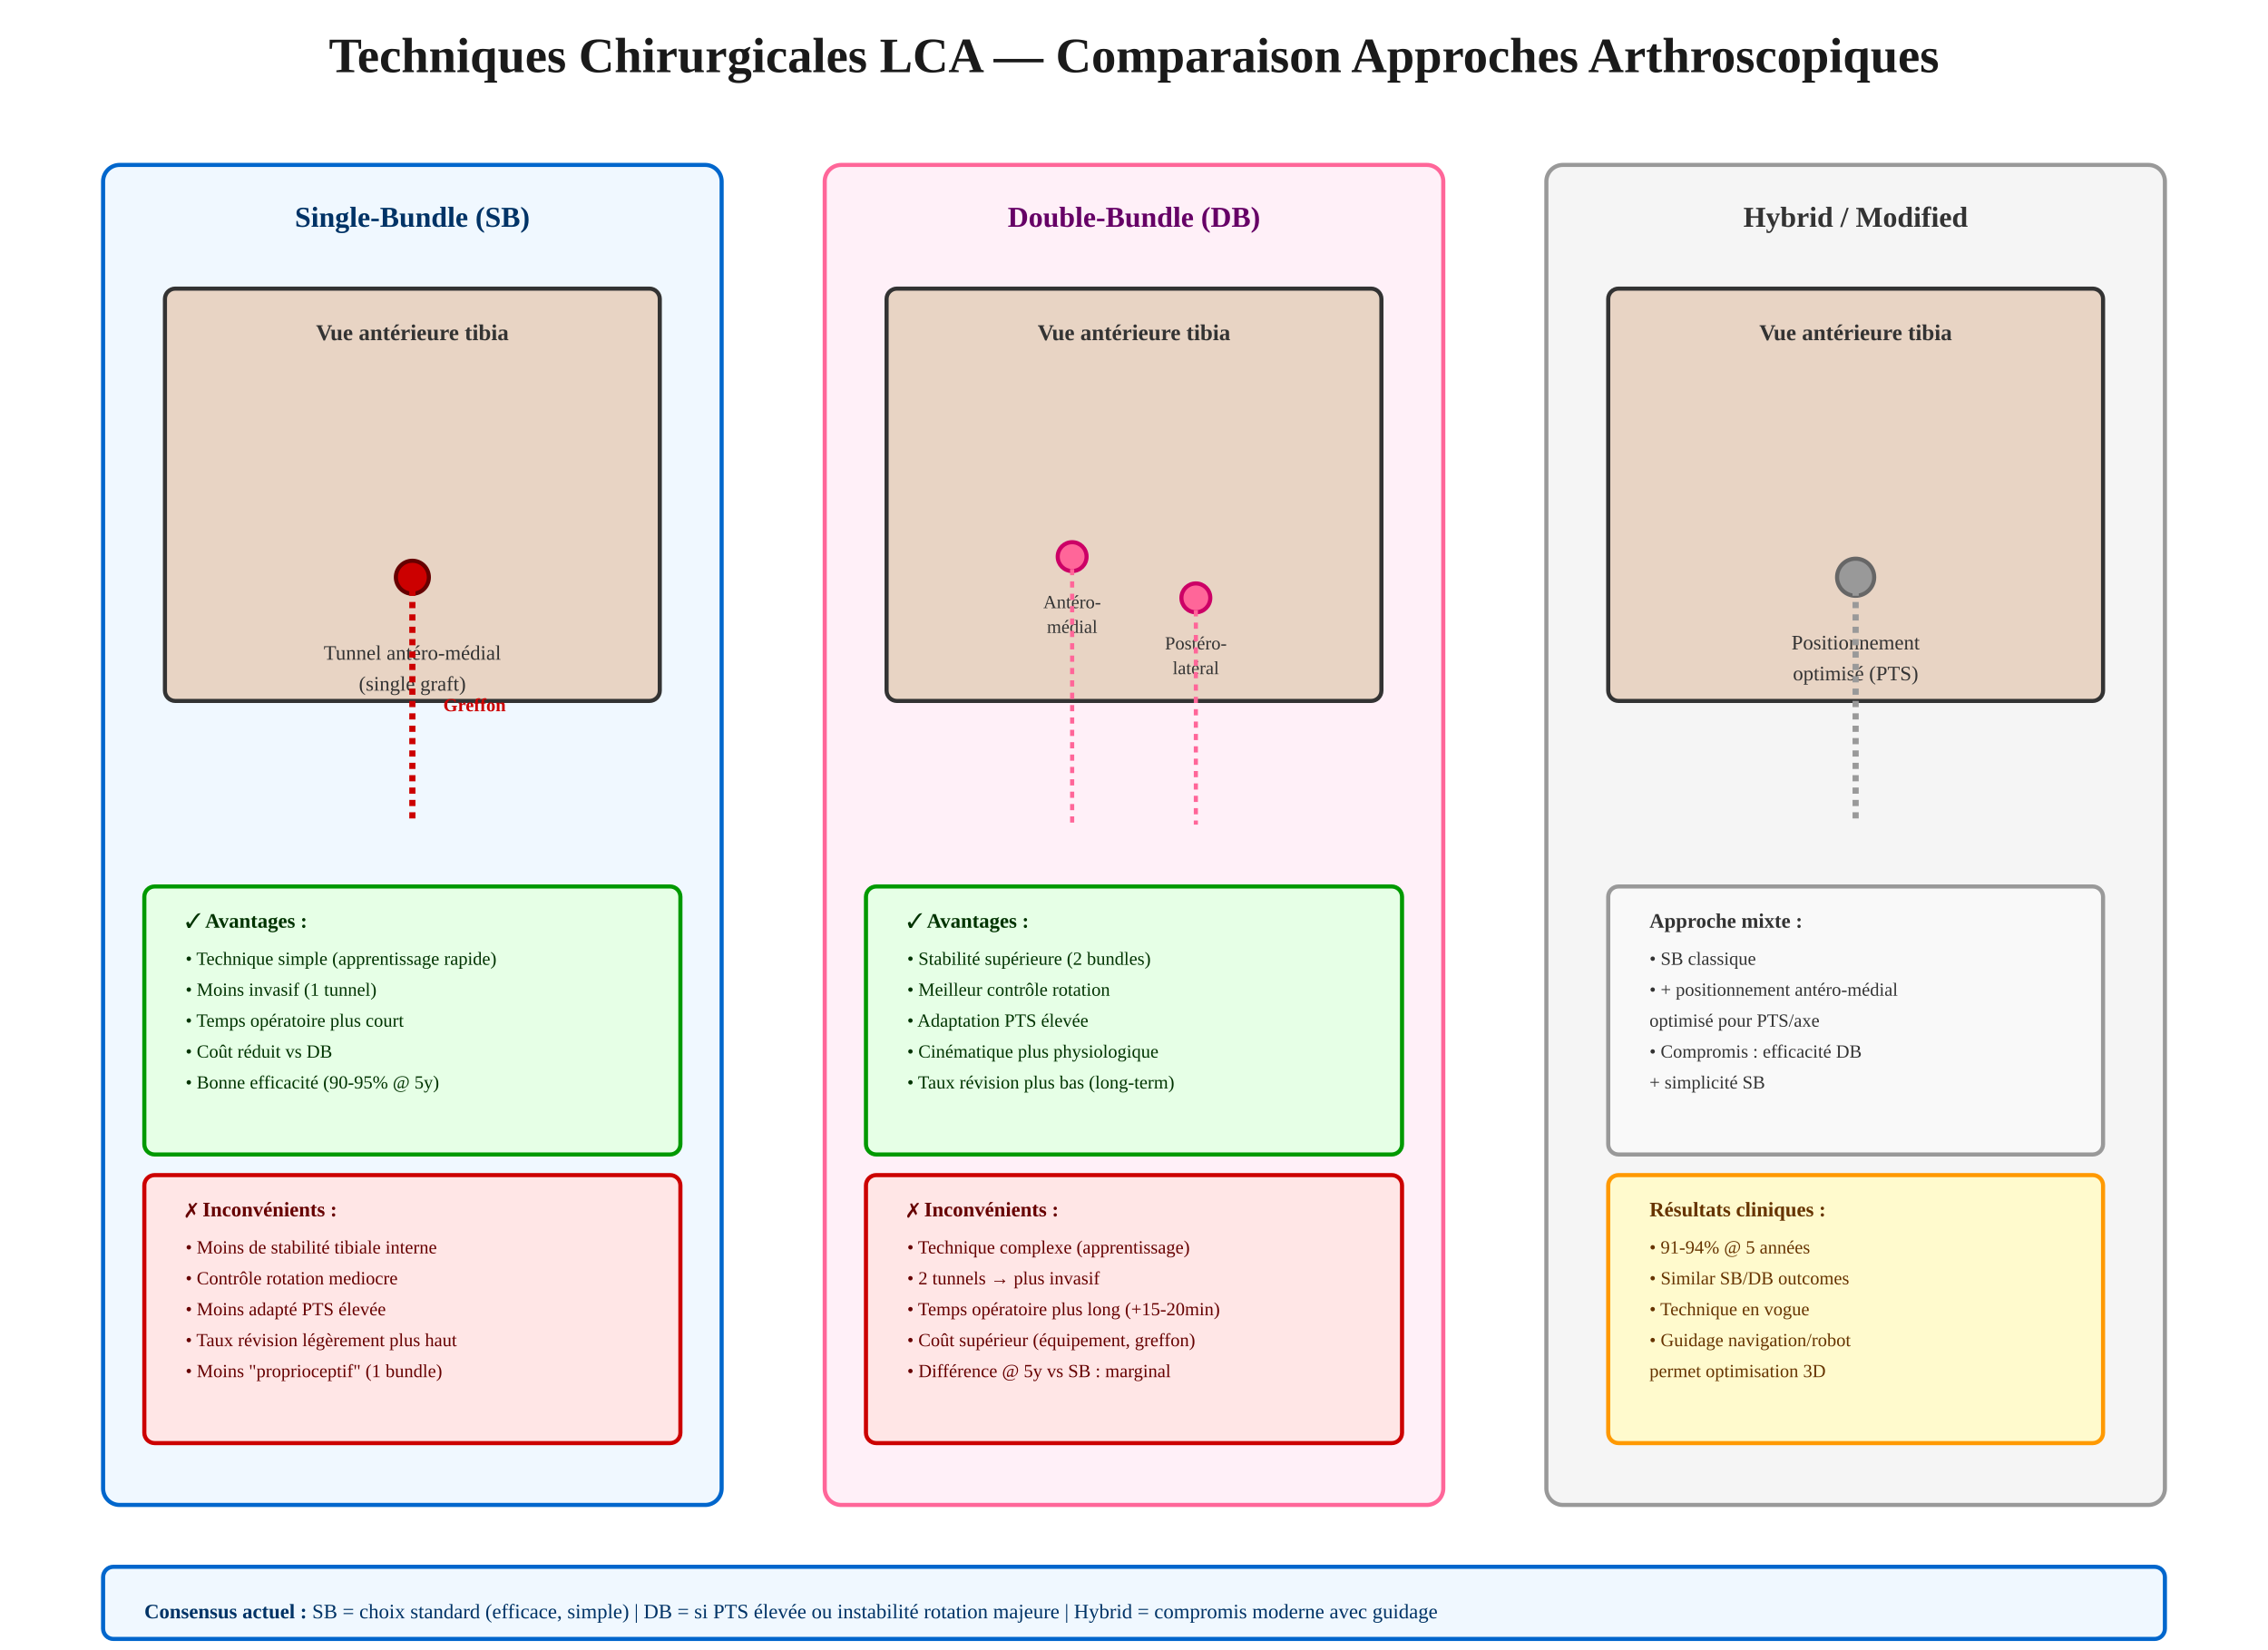
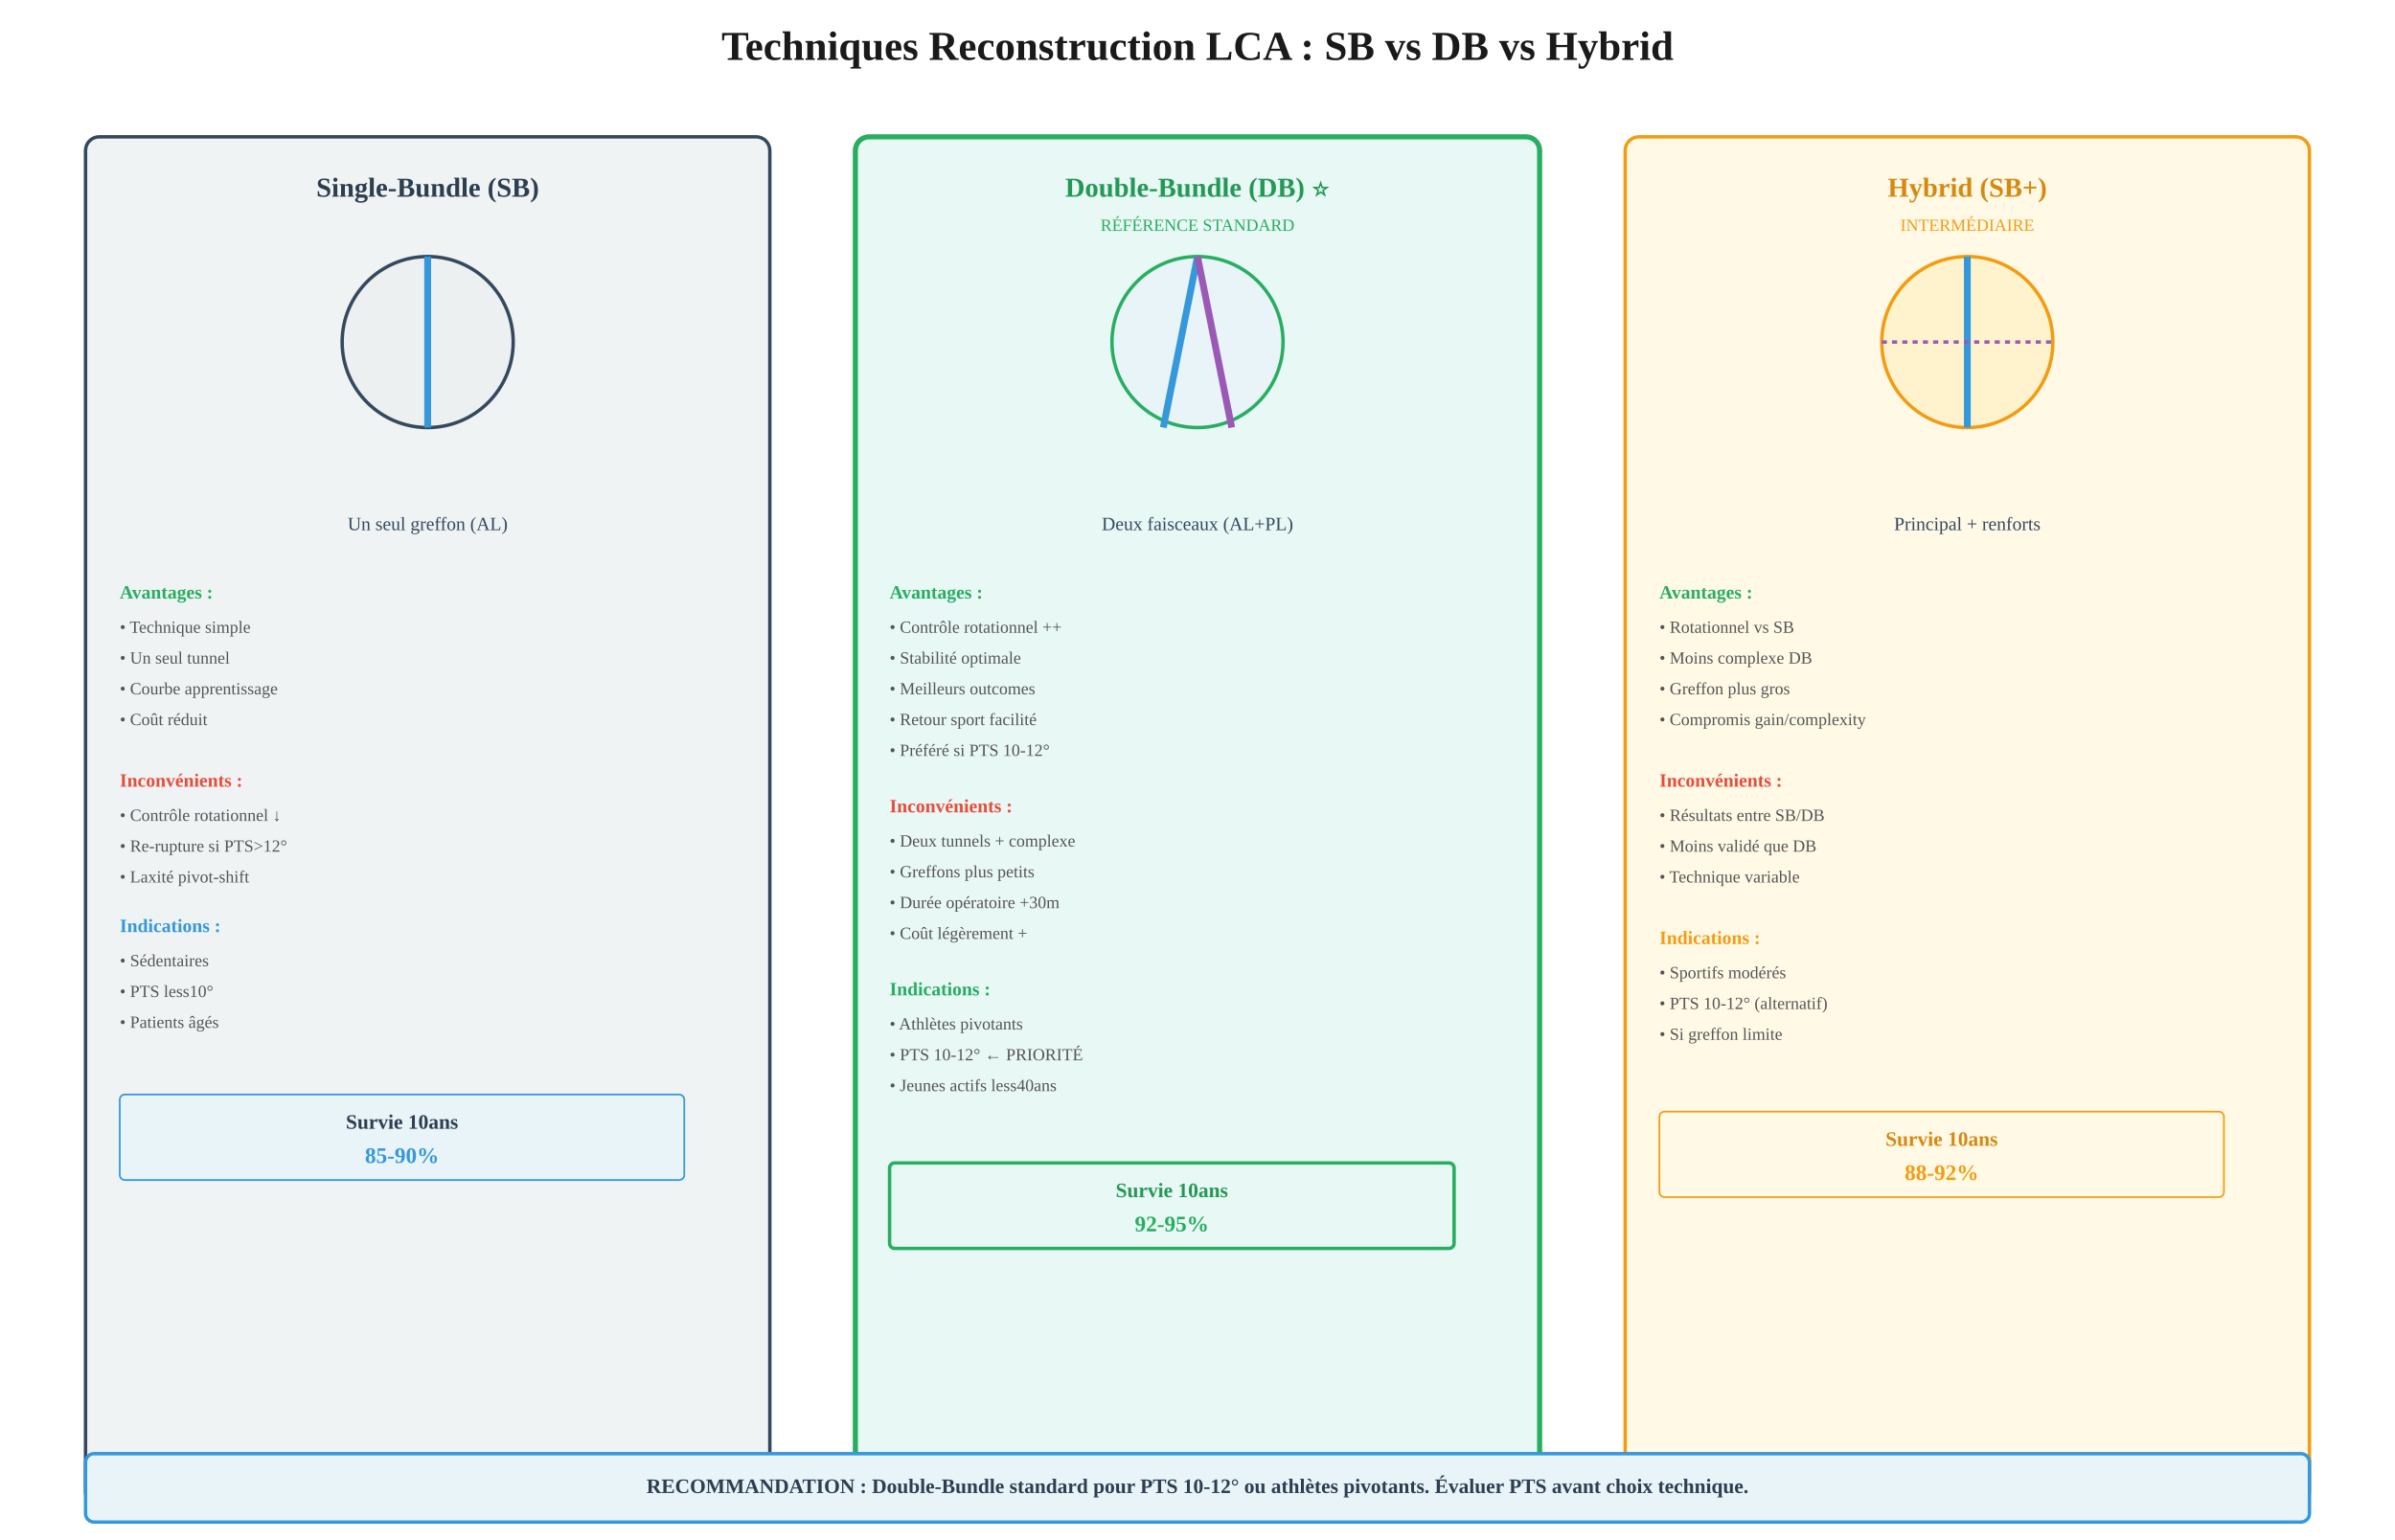
- <svg xmlns="http://www.w3.org/2000/svg" width="1100" height="800" viewBox="0 0 1100 800">
-   <text x="550" y="35" font-size="24" font-weight="bold" text-anchor="middle" fill="#1a1a1a">
-     Techniques Chirurgicales LCA — Comparaison Approches Arthroscopiques
+ <svg xmlns="http://www.w3.org/2000/svg" viewBox="0 0 1400 900">
+   <text x="700" y="35" font-size="24" font-weight="bold" text-anchor="middle" fill="#1a1a1a">
+     Techniques Reconstruction LCA : SB vs DB vs Hybrid
  </text>
-   <g id="sb-technique">
-     <rect x="50" y="80" width="300" height="650" fill="#f0f8ff" stroke="#0066cc" stroke-width="2" rx="8" />
-     <text x="200" y="110" font-size="14" font-weight="bold" text-anchor="middle" fill="#003366">Single-Bundle (SB)</text>
-     <rect x="80" y="140" width="240" height="200" fill="#e8d4c4" stroke="#333" stroke-width="2" rx="5" />
-     <text x="200" y="165" font-size="11" font-weight="bold" text-anchor="middle" fill="#333">Vue antérieure tibia</text>
-     <circle cx="200" cy="280" r="8" fill="#cc0000" stroke="#660000" stroke-width="2" />
-     <text x="200" y="320" font-size="10" text-anchor="middle" fill="#333">Tunnel antéro-médial</text>
-     <text x="200" y="335" font-size="10" text-anchor="middle" fill="#333">(single graft)</text>
-     <line x1="200" y1="280" x2="200" y2="400" stroke="#cc0000" stroke-width="3" stroke-dasharray="3,3" />
-     <text x="215" y="345" font-size="9" fill="#cc0000" font-weight="bold">Greffon</text>
-     <rect x="70" y="430" width="260" height="130" fill="#e6ffe6" stroke="#009900" stroke-width="2" rx="5" />
-     <text x="90" y="450" font-size="10" font-weight="bold" fill="#003300">✓ Avantages :</text>
-     <text x="90" y="468" font-size="9" fill="#003300">• Technique simple (apprentissage rapide)</text>
-     <text x="90" y="483" font-size="9" fill="#003300">• Moins invasif (1 tunnel)</text>
-     <text x="90" y="498" font-size="9" fill="#003300">• Temps opératoire plus court</text>
-     <text x="90" y="513" font-size="9" fill="#003300">• Coût réduit vs DB</text>
-     <text x="90" y="528" font-size="9" fill="#003300">• Bonne efficacité (90-95% @ 5y)</text>
-     <rect x="70" y="570" width="260" height="130" fill="#ffe6e6" stroke="#cc0000" stroke-width="2" rx="5" />
-     <text x="90" y="590" font-size="10" font-weight="bold" fill="#660000">✗ Inconvénients :</text>
-     <text x="90" y="608" font-size="9" fill="#660000">• Moins de stabilité tibiale interne</text>
-     <text x="90" y="623" font-size="9" fill="#660000">• Contrôle rotation mediocre</text>
-     <text x="90" y="638" font-size="9" fill="#660000">• Moins adapté PTS élevée</text>
-     <text x="90" y="653" font-size="9" fill="#660000">• Taux révision légèrement plus haut</text>
-     <text x="90" y="668" font-size="9" fill="#660000">• Moins "proprioceptif" (1 bundle)</text>
+   <g>
+     <rect x="50" y="80" width="400" height="800" fill="#f0f3f4" stroke="#34495e" stroke-width="2" rx="8" />
+     <text x="250" y="115" font-size="16" font-weight="bold" text-anchor="middle" fill="#2c3e50">Single-Bundle (SB)</text>
+     <circle cx="250" cy="200" r="50" fill="#ecf0f1" stroke="#34495e" stroke-width="2" />
+     <line x1="250" y1="150" x2="250" y2="250" stroke="#3498db" stroke-width="4" />
+     <text x="250" y="310" font-size="11" text-anchor="middle" fill="#34495e">Un seul greffon (AL)</text>
+     <text x="70" y="350" font-size="11" font-weight="bold" fill="#27ae60">Avantages :</text>
+     <text x="70" y="370" font-size="10" fill="#555">• Technique simple</text>
+     <text x="70" y="388" font-size="10" fill="#555">• Un seul tunnel</text>
+     <text x="70" y="406" font-size="10" fill="#555">• Courbe apprentissage</text>
+     <text x="70" y="424" font-size="10" fill="#555">• Coût réduit</text>
+     <text x="70" y="460" font-size="11" font-weight="bold" fill="#e74c3c">Inconvénients :</text>
+     <text x="70" y="480" font-size="10" fill="#555">• Contrôle rotationnel ↓</text>
+     <text x="70" y="498" font-size="10" fill="#555">• Re-rupture si PTS&gt;12°</text>
+     <text x="70" y="516" font-size="10" fill="#555">• Laxité pivot-shift</text>
+     <text x="70" y="545" font-size="11" font-weight="bold" fill="#3498db">Indications :</text>
+     <text x="70" y="565" font-size="10" fill="#555">• Sédentaires</text>
+     <text x="70" y="583" font-size="10" fill="#555">• PTS less10°</text>
+     <text x="70" y="601" font-size="10" fill="#555">• Patients âgés</text>
+     <rect x="70" y="640" width="330" height="50" fill="#e8f4f8" stroke="#3498db" stroke-width="1" rx="3" />
+     <text x="235" y="660" font-size="12" font-weight="bold" text-anchor="middle" fill="#2c3e50">Survie 10ans</text>
+     <text x="235" y="680" font-size="13" font-weight="bold" text-anchor="middle" fill="#3498db">85-90%</text>
  </g>
-   <g id="db-technique">
-     <rect x="400" y="80" width="300" height="650" fill="#fff0f8" stroke="#ff6699" stroke-width="2" rx="8" />
-     <text x="550" y="110" font-size="14" font-weight="bold" text-anchor="middle" fill="#660066">Double-Bundle (DB)</text>
-     <rect x="430" y="140" width="240" height="200" fill="#e8d4c4" stroke="#333" stroke-width="2" rx="5" />
-     <text x="550" y="165" font-size="11" font-weight="bold" text-anchor="middle" fill="#333">Vue antérieure tibia</text>
-     <circle cx="520" cy="270" r="7" fill="#ff6699" stroke="#cc0066" stroke-width="2" />
-     <text x="520" y="295" font-size="9" text-anchor="middle" fill="#333">Antéro-</text>
-     <text x="520" y="307" font-size="9" text-anchor="middle" fill="#333">médial</text>
-     <circle cx="580" cy="290" r="7" fill="#ff6699" stroke="#cc0066" stroke-width="2" />
-     <text x="580" y="315" font-size="9" text-anchor="middle" fill="#333">Postéro-</text>
-     <text x="580" y="327" font-size="9" text-anchor="middle" fill="#333">latéral</text>
-     <line x1="520" y1="270" x2="520" y2="400" stroke="#ff6699" stroke-width="2" stroke-dasharray="3,3" />
-     <line x1="580" y1="290" x2="580" y2="400" stroke="#ff6699" stroke-width="2" stroke-dasharray="3,3" />
-     <rect x="420" y="430" width="260" height="130" fill="#e6ffe6" stroke="#009900" stroke-width="2" rx="5" />
-     <text x="440" y="450" font-size="10" font-weight="bold" fill="#003300">✓ Avantages :</text>
-     <text x="440" y="468" font-size="9" fill="#003300">• Stabilité supérieure (2 bundles)</text>
-     <text x="440" y="483" font-size="9" fill="#003300">• Meilleur contrôle rotation</text>
-     <text x="440" y="498" font-size="9" fill="#003300">• Adaptation PTS élevée</text>
-     <text x="440" y="513" font-size="9" fill="#003300">• Cinématique plus physiologique</text>
-     <text x="440" y="528" font-size="9" fill="#003300">• Taux révision plus bas (long-term)</text>
-     <rect x="420" y="570" width="260" height="130" fill="#ffe6e6" stroke="#cc0000" stroke-width="2" rx="5" />
-     <text x="440" y="590" font-size="10" font-weight="bold" fill="#660000">✗ Inconvénients :</text>
-     <text x="440" y="608" font-size="9" fill="#660000">• Technique complexe (apprentissage)</text>
-     <text x="440" y="623" font-size="9" fill="#660000">• 2 tunnels → plus invasif</text>
-     <text x="440" y="638" font-size="9" fill="#660000">• Temps opératoire plus long (+15-20min)</text>
-     <text x="440" y="653" font-size="9" fill="#660000">• Coût supérieur (équipement, greffon)</text>
-     <text x="440" y="668" font-size="9" fill="#660000">• Différence @ 5y vs SB : marginal</text>
+   <g>
+     <rect x="500" y="80" width="400" height="800" fill="#e8f8f5" stroke="#27ae60" stroke-width="3" rx="8" />
+     <text x="700" y="115" font-size="16" font-weight="bold" text-anchor="middle" fill="#229954">Double-Bundle (DB) ⭐</text>
+     <text x="700" y="135" font-size="10" text-anchor="middle" fill="#27ae60">RÉFÉRENCE STANDARD</text>
+     <circle cx="700" cy="200" r="50" fill="#e8f4f8" stroke="#27ae60" stroke-width="2" />
+     <line x1="700" y1="150" x2="680" y2="250" stroke="#3498db" stroke-width="4" />
+     <line x1="700" y1="150" x2="720" y2="250" stroke="#9b59b6" stroke-width="4" />
+     <text x="700" y="310" font-size="11" text-anchor="middle" fill="#34495e">Deux faisceaux (AL+PL)</text>
+     <text x="520" y="350" font-size="11" font-weight="bold" fill="#27ae60">Avantages :</text>
+     <text x="520" y="370" font-size="10" fill="#555">• Contrôle rotationnel ++</text>
+     <text x="520" y="388" font-size="10" fill="#555">• Stabilité optimale</text>
+     <text x="520" y="406" font-size="10" fill="#555">• Meilleurs outcomes</text>
+     <text x="520" y="424" font-size="10" fill="#555">• Retour sport facilité</text>
+     <text x="520" y="442" font-size="10" fill="#555">• Préféré si PTS 10-12°</text>
+     <text x="520" y="475" font-size="11" font-weight="bold" fill="#e74c3c">Inconvénients :</text>
+     <text x="520" y="495" font-size="10" fill="#555">• Deux tunnels + complexe</text>
+     <text x="520" y="513" font-size="10" fill="#555">• Greffons plus petits</text>
+     <text x="520" y="531" font-size="10" fill="#555">• Durée opératoire +30m</text>
+     <text x="520" y="549" font-size="10" fill="#555">• Coût légèrement +</text>
+     <text x="520" y="582" font-size="11" font-weight="bold" fill="#27ae60">Indications :</text>
+     <text x="520" y="602" font-size="10" fill="#555">• Athlètes pivotants</text>
+     <text x="520" y="620" font-size="10" fill="#555">• PTS 10-12° ← PRIORITÉ</text>
+     <text x="520" y="638" font-size="10" fill="#555">• Jeunes actifs less40ans</text>
+     <rect x="520" y="680" width="330" height="50" fill="#e8f8f5" stroke="#27ae60" stroke-width="2" rx="3" />
+     <text x="685" y="700" font-size="12" font-weight="bold" text-anchor="middle" fill="#229954">Survie 10ans</text>
+     <text x="685" y="720" font-size="13" font-weight="bold" text-anchor="middle" fill="#27ae60">92-95%</text>
  </g>
-   <g id="hybrid-technique">
-     <rect x="750" y="80" width="300" height="650" fill="#f5f5f5" stroke="#999" stroke-width="2" rx="8" />
-     <text x="900" y="110" font-size="14" font-weight="bold" text-anchor="middle" fill="#333">Hybrid / Modified</text>
-     <rect x="780" y="140" width="240" height="200" fill="#e8d4c4" stroke="#333" stroke-width="2" rx="5" />
-     <text x="900" y="165" font-size="11" font-weight="bold" text-anchor="middle" fill="#333">Vue antérieure tibia</text>
-     <circle cx="900" cy="280" r="9" fill="#999" stroke="#666" stroke-width="2" />
-     <text x="900" y="315" font-size="10" text-anchor="middle" fill="#333">Positionnement</text>
-     <text x="900" y="330" font-size="10" text-anchor="middle" fill="#333">optimisé (PTS)</text>
-     <line x1="900" y1="280" x2="900" y2="400" stroke="#999" stroke-width="3" stroke-dasharray="3,3" />
-     <rect x="780" y="430" width="240" height="130" fill="#f9f9f9" stroke="#999" stroke-width="2" rx="5" />
-     <text x="800" y="450" font-size="10" font-weight="bold" fill="#333">Approche mixte :</text>
-     <text x="800" y="468" font-size="9" fill="#333">• SB classique</text>
-     <text x="800" y="483" font-size="9" fill="#333">• + positionnement antéro-médial</text>
-     <text x="800" y="498" font-size="9" fill="#333">  optimisé pour PTS/axe</text>
-     <text x="800" y="513" font-size="9" fill="#333">• Compromis : efficacité DB</text>
-     <text x="800" y="528" font-size="9" fill="#333">  + simplicité SB</text>
-     <rect x="780" y="570" width="240" height="130" fill="#fffacd" stroke="#ff9900" stroke-width="2" rx="5" />
-     <text x="800" y="590" font-size="10" font-weight="bold" fill="#663300">Résultats cliniques :</text>
-     <text x="800" y="608" font-size="9" fill="#663300">• 91-94% @ 5 années</text>
-     <text x="800" y="623" font-size="9" fill="#663300">• Similar SB/DB outcomes</text>
-     <text x="800" y="638" font-size="9" fill="#663300">• Technique en vogue</text>
-     <text x="800" y="653" font-size="9" fill="#663300">• Guidage navigation/robot</text>
-     <text x="800" y="668" font-size="9" fill="#663300">  permet optimisation 3D</text>
+   <g>
+     <rect x="950" y="80" width="400" height="800" fill="#fff9e6" stroke="#f39c12" stroke-width="2" rx="8" />
+     <text x="1150" y="115" font-size="16" font-weight="bold" text-anchor="middle" fill="#d68910">Hybrid (SB+)</text>
+     <text x="1150" y="135" font-size="10" text-anchor="middle" fill="#f39c12">INTERMÉDIAIRE</text>
+     <circle cx="1150" cy="200" r="50" fill="#fff3cd" stroke="#f39c12" stroke-width="2" />
+     <line x1="1150" y1="150" x2="1150" y2="250" stroke="#3498db" stroke-width="4" />
+     <line x1="1100" y1="200" x2="1200" y2="200" stroke="#9b59b6" stroke-width="2" stroke-dasharray="3,3" />
+     <text x="1150" y="310" font-size="11" text-anchor="middle" fill="#34495e">Principal + renforts</text>
+     <text x="970" y="350" font-size="11" font-weight="bold" fill="#27ae60">Avantages :</text>
+     <text x="970" y="370" font-size="10" fill="#555">• Rotationnel vs SB</text>
+     <text x="970" y="388" font-size="10" fill="#555">• Moins complexe DB</text>
+     <text x="970" y="406" font-size="10" fill="#555">• Greffon plus gros</text>
+     <text x="970" y="424" font-size="10" fill="#555">• Compromis gain/complexity</text>
+     <text x="970" y="460" font-size="11" font-weight="bold" fill="#e74c3c">Inconvénients :</text>
+     <text x="970" y="480" font-size="10" fill="#555">• Résultats entre SB/DB</text>
+     <text x="970" y="498" font-size="10" fill="#555">• Moins validé que DB</text>
+     <text x="970" y="516" font-size="10" fill="#555">• Technique variable</text>
+     <text x="970" y="552" font-size="11" font-weight="bold" fill="#f39c12">Indications :</text>
+     <text x="970" y="572" font-size="10" fill="#555">• Sportifs modérés</text>
+     <text x="970" y="590" font-size="10" fill="#555">• PTS 10-12° (alternatif)</text>
+     <text x="970" y="608" font-size="10" fill="#555">• Si greffon limite</text>
+     <rect x="970" y="650" width="330" height="50" fill="#fff9e6" stroke="#f39c12" stroke-width="1" rx="3" />
+     <text x="1135" y="670" font-size="12" font-weight="bold" text-anchor="middle" fill="#d68910">Survie 10ans</text>
+     <text x="1135" y="690" font-size="13" font-weight="bold" text-anchor="middle" fill="#f39c12">88-92%</text>
  </g>
-   <rect x="50" y="760" width="1000" height="35" fill="#f0f8ff" stroke="#0066cc" stroke-width="2" rx="5" />
-   <text x="70" y="785" font-size="10" fill="#003366">
-     <tspan font-weight="bold">Consensus actuel :</tspan> SB = choix standard (efficace, simple) | DB = si PTS élevée ou instabilité rotation majeure | Hybrid = compromis moderne avec guidage
+   <rect x="50" y="850" width="1300" height="40" fill="#e8f4f8" stroke="#3498db" stroke-width="2" rx="5" />
+   <text x="700" y="873" font-size="12" font-weight="bold" text-anchor="middle" fill="#2c3e50">
+     RECOMMANDATION : Double-Bundle standard pour PTS 10-12° ou athlètes pivotants. Évaluer PTS avant choix technique.
  </text>
</svg>
